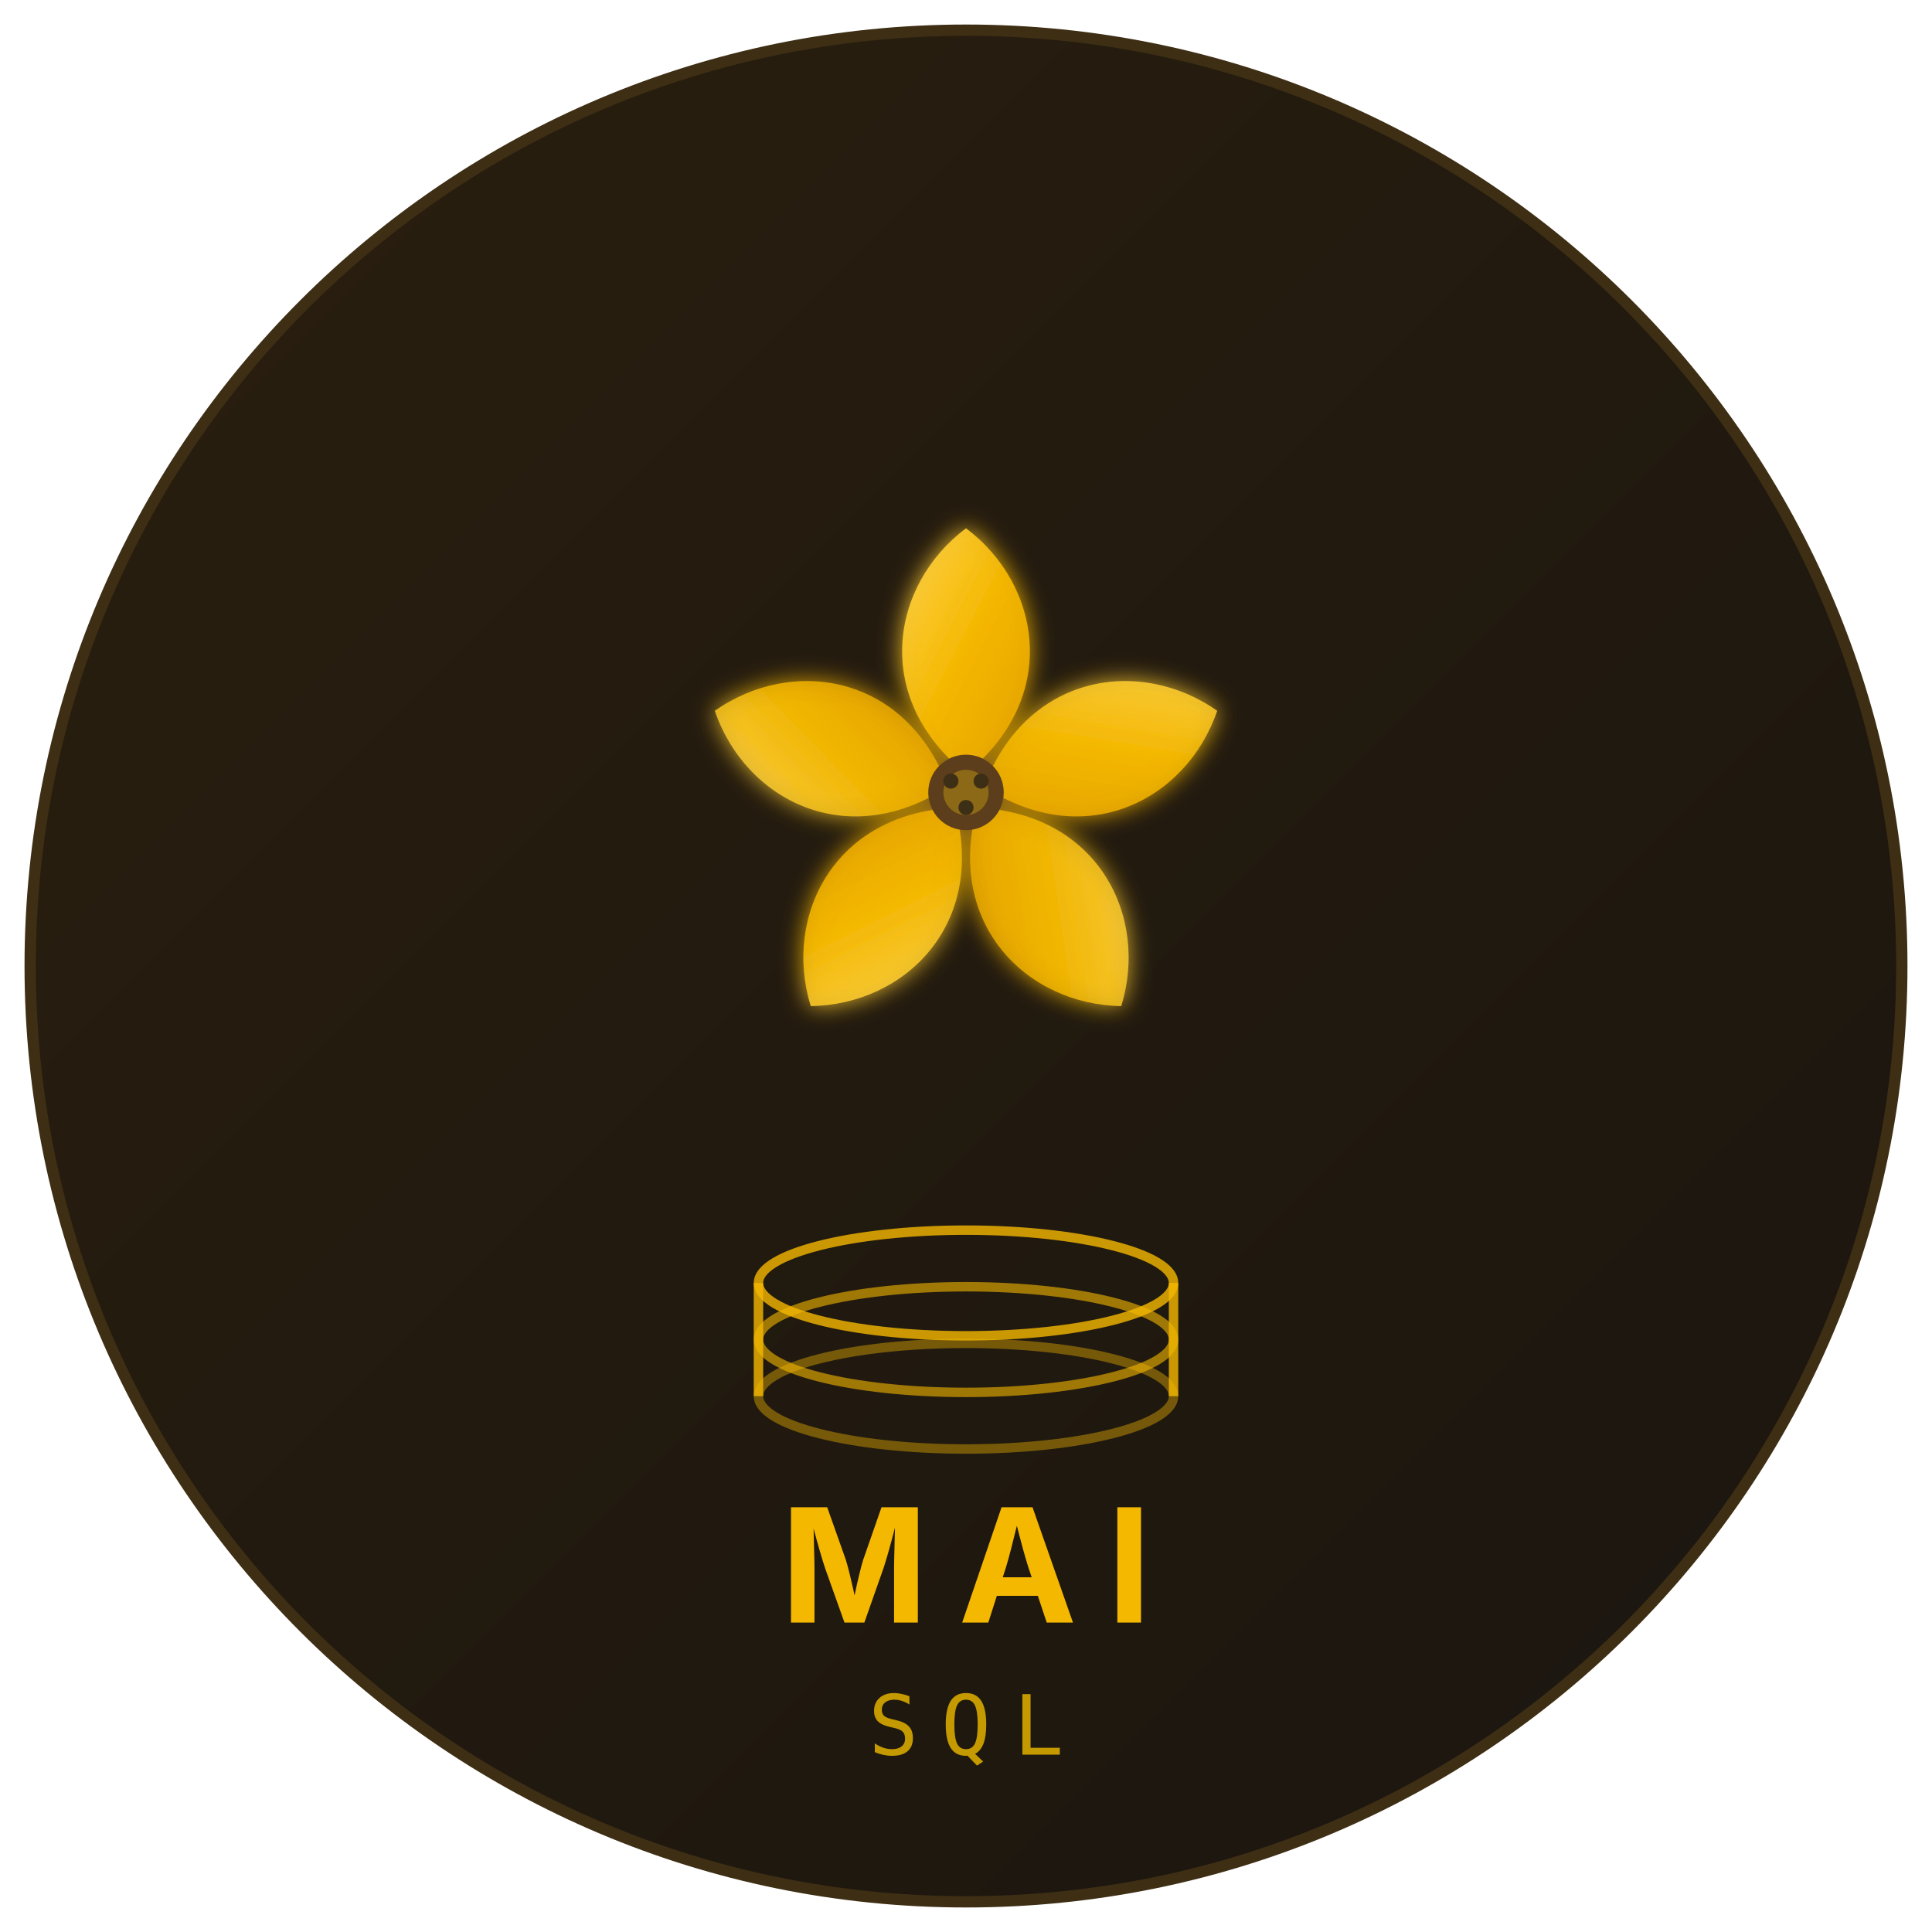
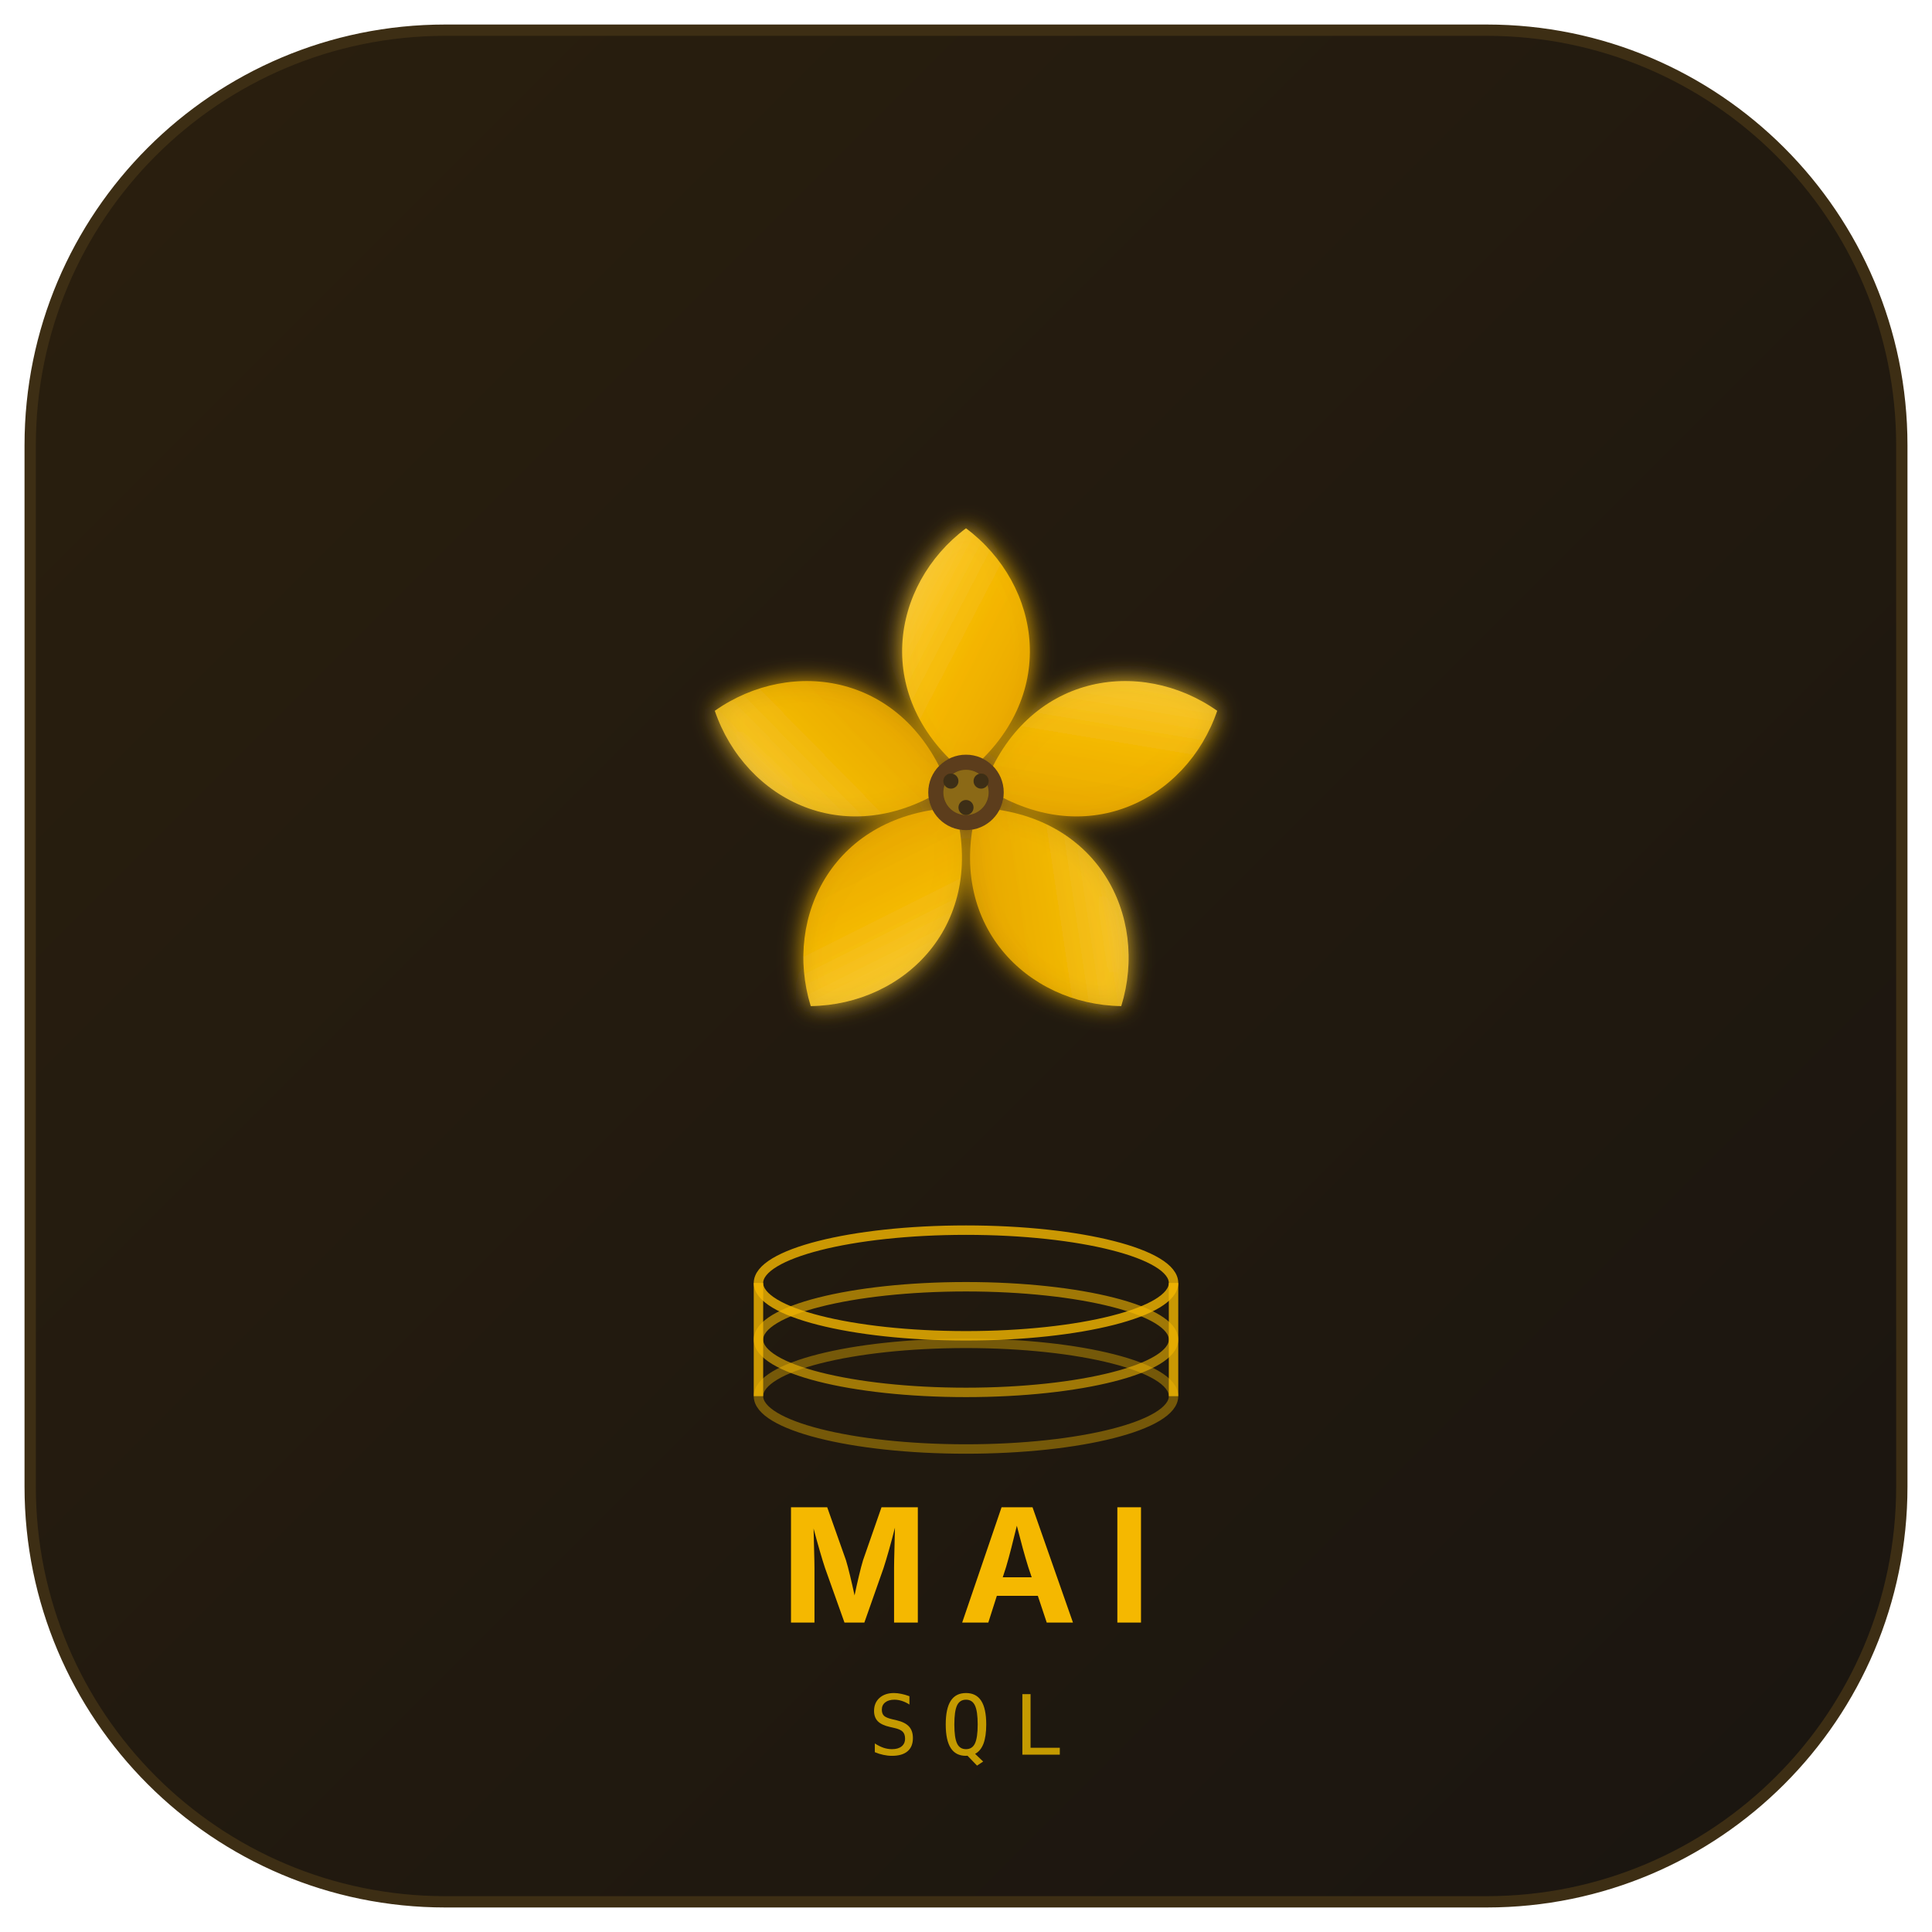
<svg xmlns="http://www.w3.org/2000/svg" viewBox="0 0 512 512">
  <defs>
    <linearGradient id="petalGrad" x1="0%" y1="0%" x2="100%" y2="100%">
      <stop offset="0%" stop-color="#FFD54F" />
      <stop offset="50%" stop-color="#F5B800" />
      <stop offset="100%" stop-color="#E6A200" />
    </linearGradient>
    <linearGradient id="bgGrad" x1="0%" y1="0%" x2="100%" y2="100%">
      <stop offset="0%" stop-color="#2A1F0E" />
      <stop offset="100%" stop-color="#1A1510" />
    </linearGradient>
    <filter id="glow">
      <feGaussianBlur stdDeviation="3" result="blur" />
      <feMerge>
        <feMergeNode in="blur" />
        <feMergeNode in="SourceGraphic" />
      </feMerge>
    </filter>
  </defs>
-   <circle cx="256" cy="256" r="248" fill="url(#bgGrad)" stroke="#3D2E14" stroke-width="3" />
+   <rect x="8" y="8" width="496" height="496" rx="110" ry="110" fill="url(#bgGrad)" stroke="#3D2E14" stroke-width="3" />
  <g transform="translate(256, 210)" filter="url(#glow)">
    <path d="M0,-70 C20,-55 25,-25 0,-5 C-25,-25 -20,-55 0,-70Z" fill="url(#petalGrad)" opacity="0.95" />
    <path d="M0,-70 C20,-55 25,-25 0,-5 C-25,-25 -20,-55 0,-70Z" fill="url(#petalGrad)" opacity="0.90" transform="rotate(72)" />
    <path d="M0,-70 C20,-55 25,-25 0,-5 C-25,-25 -20,-55 0,-70Z" fill="url(#petalGrad)" opacity="0.85" transform="rotate(144)" />
    <path d="M0,-70 C20,-55 25,-25 0,-5 C-25,-25 -20,-55 0,-70Z" fill="url(#petalGrad)" opacity="0.90" transform="rotate(216)" />
    <path d="M0,-70 C20,-55 25,-25 0,-5 C-25,-25 -20,-55 0,-70Z" fill="url(#petalGrad)" opacity="0.85" transform="rotate(288)" />
    <circle cx="0" cy="0" r="10" fill="#5C3D1A" />
    <circle cx="0" cy="0" r="6" fill="#8B6914" />
    <circle cx="-4" cy="-3" r="2" fill="#3D2E14" />
    <circle cx="4" cy="-3" r="2" fill="#3D2E14" />
    <circle cx="0" cy="4" r="2" fill="#3D2E14" />
  </g>
  <g transform="translate(256, 340)">
    <ellipse cx="0" cy="0" rx="55" ry="14" fill="none" stroke="#F5B800" stroke-width="2.5" opacity="0.8" />
    <line x1="-55" y1="0" x2="-55" y2="30" stroke="#F5B800" stroke-width="2.5" opacity="0.8" />
    <line x1="55" y1="0" x2="55" y2="30" stroke="#F5B800" stroke-width="2.5" opacity="0.8" />
    <ellipse cx="0" cy="15" rx="55" ry="14" fill="none" stroke="#F5B800" stroke-width="2.5" opacity="0.6" />
    <ellipse cx="0" cy="30" rx="55" ry="14" fill="none" stroke="#F5B800" stroke-width="2.5" opacity="0.4" />
  </g>
  <text x="256" y="430" text-anchor="middle" fill="#F5B800" font-family="'SF Pro Display', -apple-system, system-ui, sans-serif" font-size="42" font-weight="700" letter-spacing="8">MAI</text>
  <text x="256" y="465" text-anchor="middle" fill="#C49A00" font-family="'SF Mono', 'Fira Code', monospace" font-size="22" font-weight="500" letter-spacing="6">SQL</text>
</svg>
